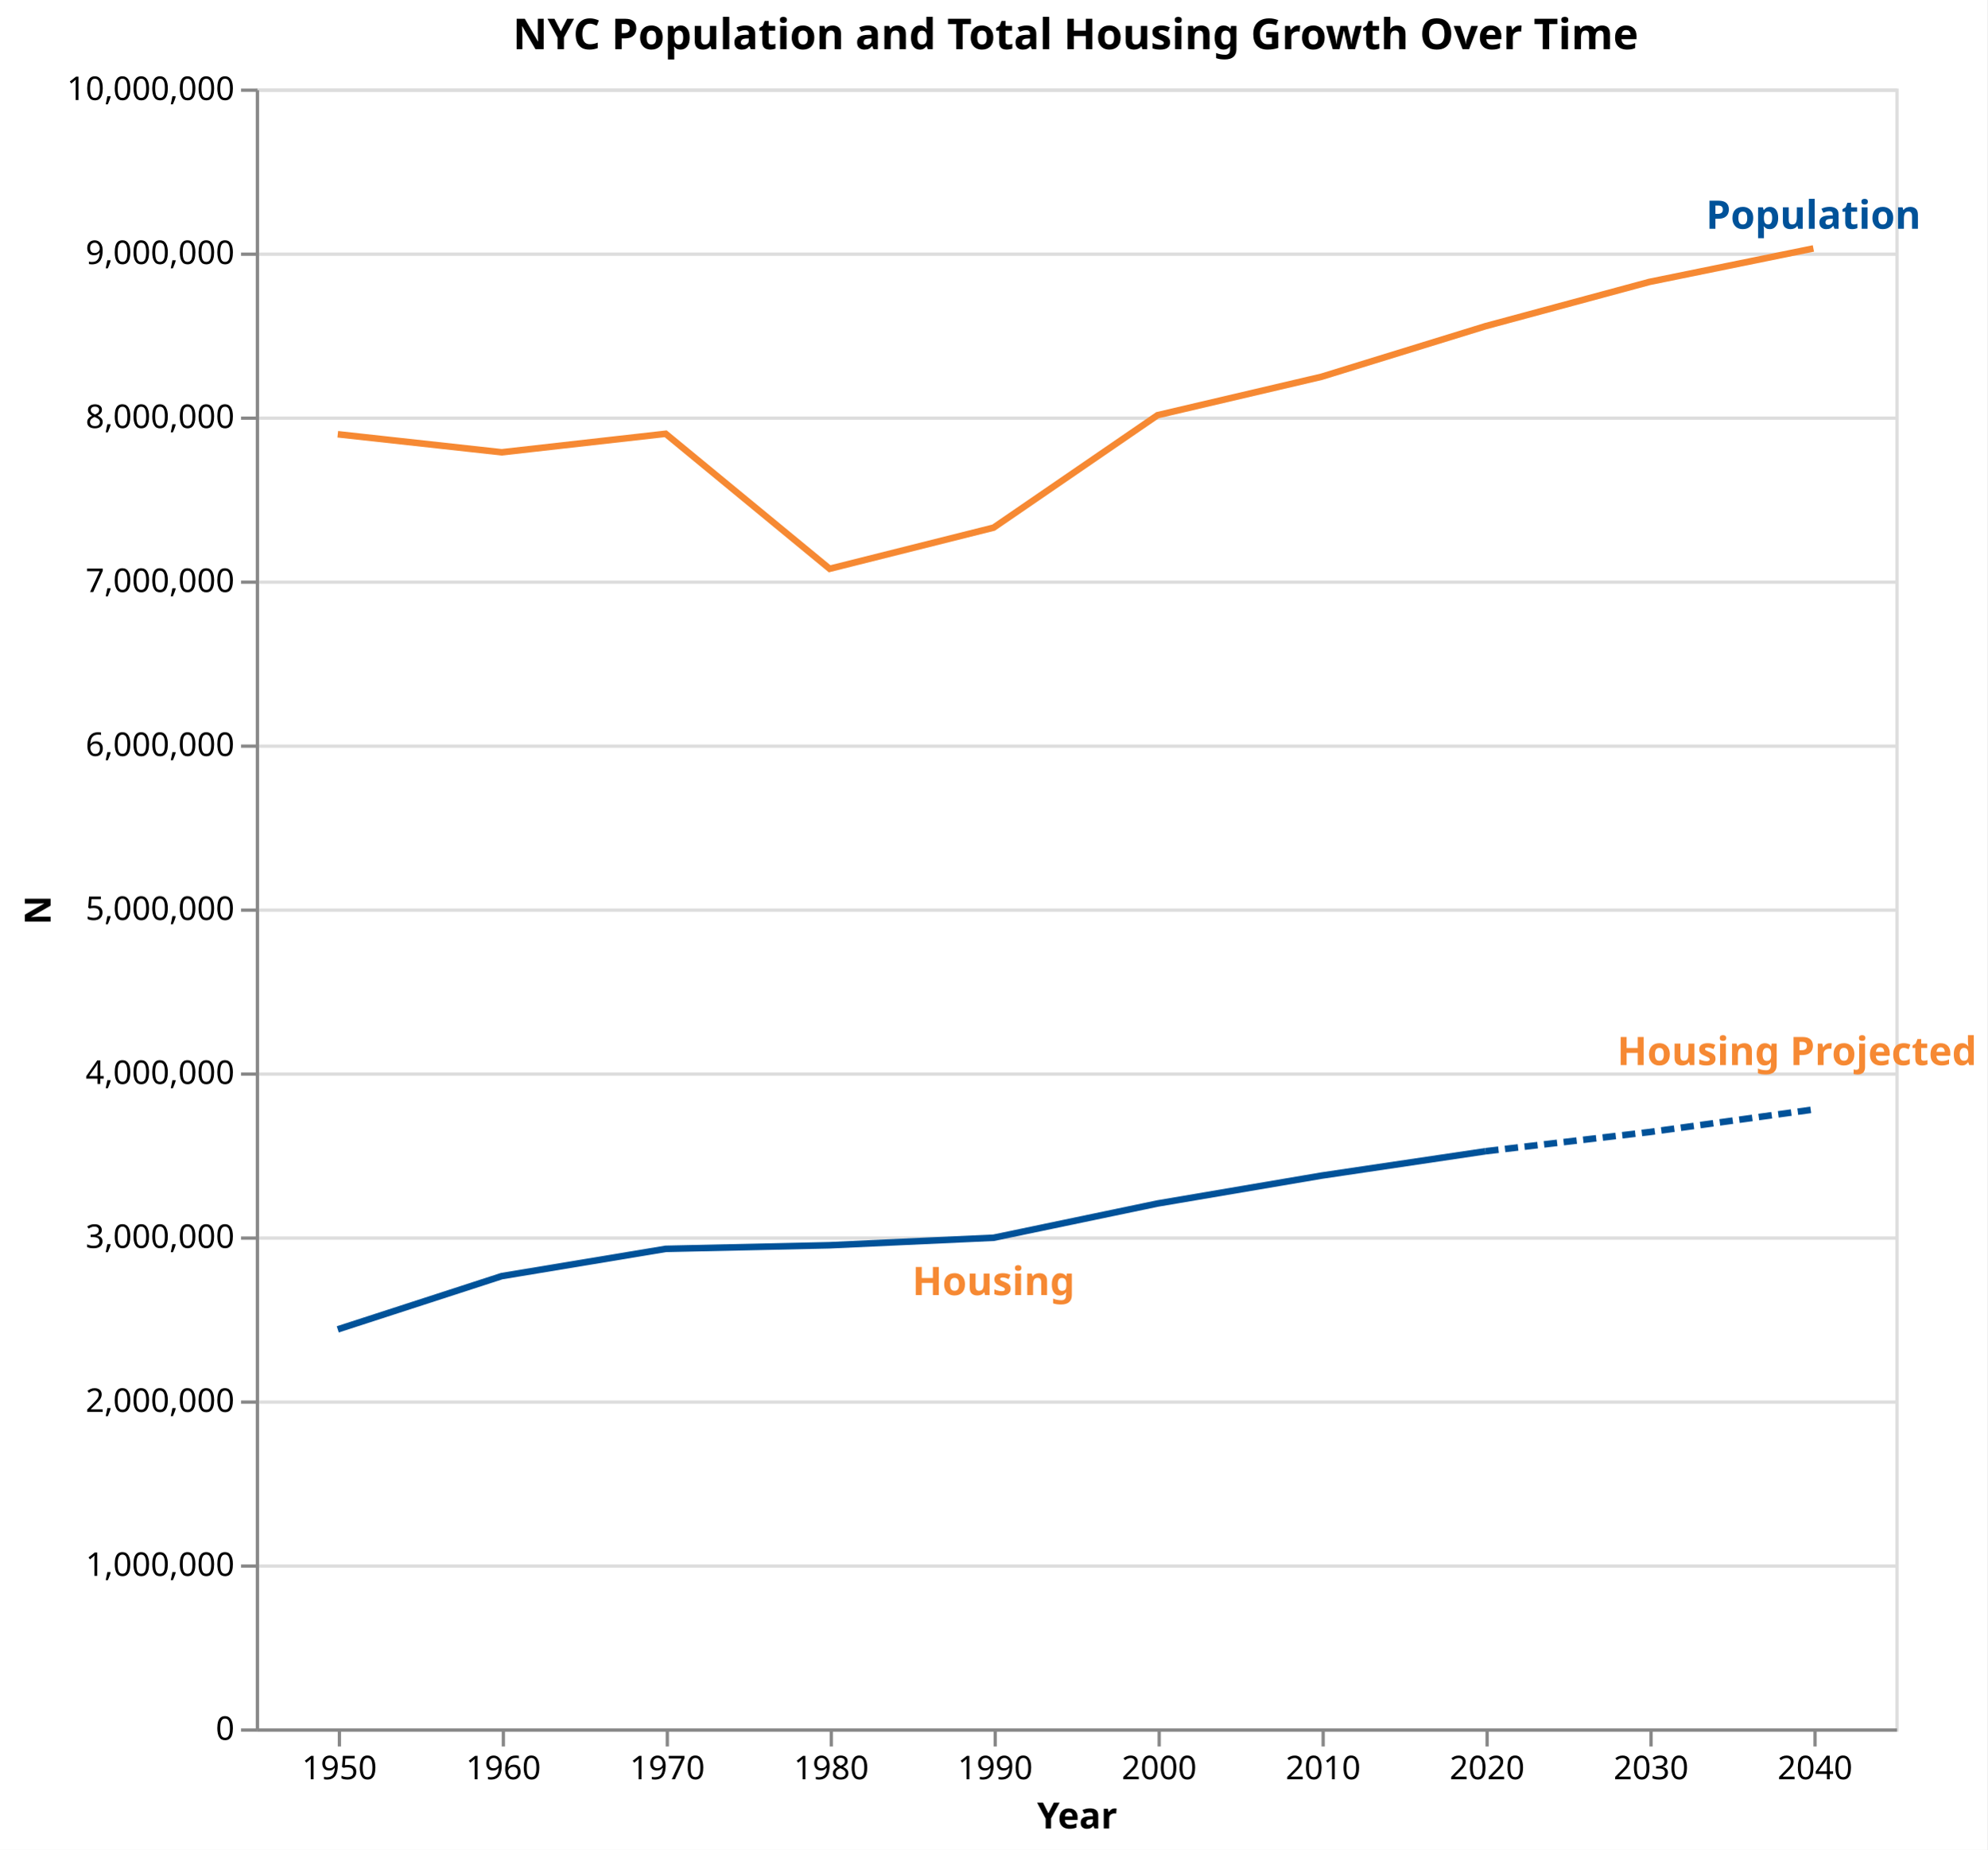
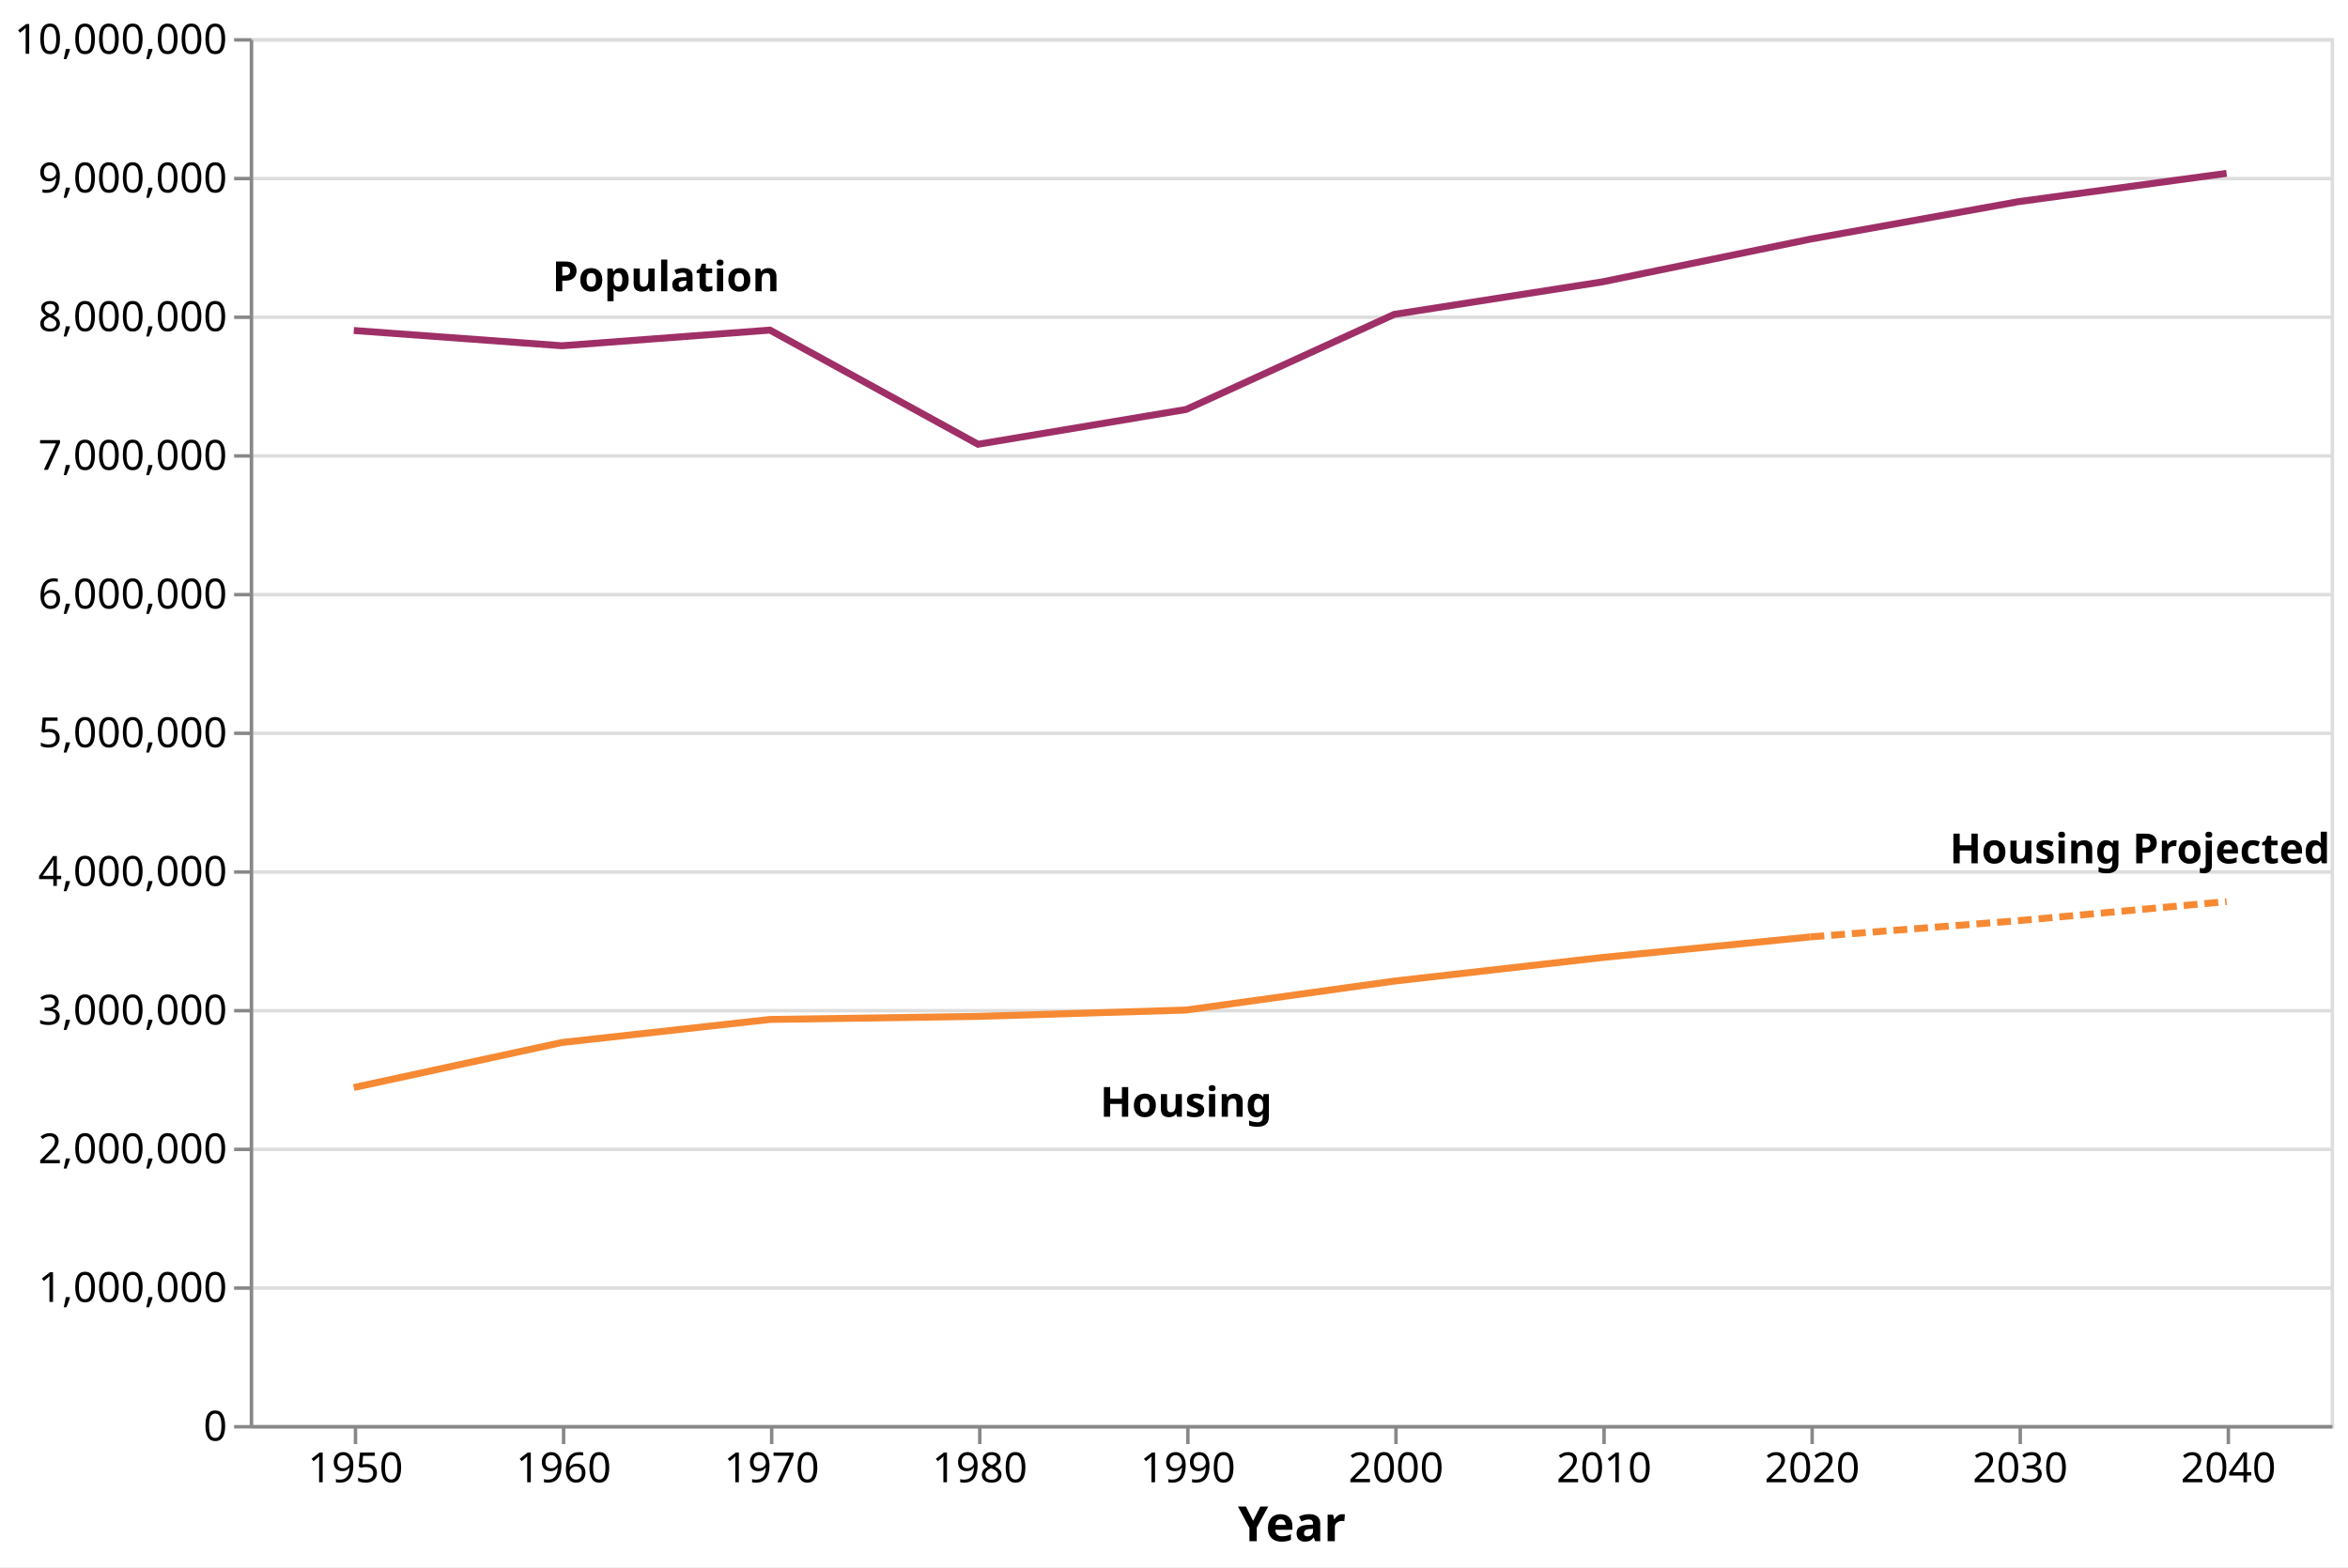
- <svg xmlns="http://www.w3.org/2000/svg" version="1.1" class="marks" width="606" height="564" viewBox="0 0 606 564">
-   <rect width="606" height="564" fill="white" />
-   <g fill="none" stroke-miterlimit="4" transform="translate(78,27)">
+ <svg xmlns="http://www.w3.org/2000/svg" version="1.1" class="marks" width="677" height="452" viewBox="0 0 677 452">
+   <rect width="677" height="452" fill="white" />
+   <g fill="none" stroke-miterlimit="4" transform="translate(72,11)">
    <g class="mark-group role-frame root" role="graphics-object" aria-roledescription="group mark container">
      <g transform="translate(0,0)">
-         <path class="background" aria-hidden="true" d="M0.5,0.5h500v500h-500Z" stroke="#ddd" />
+         <path class="background" aria-hidden="true" d="M0.5,0.5h600v400h-600Z" stroke="#ddd" />
        <g>
          <g class="mark-group role-axis" aria-hidden="true">
            <g transform="translate(0.5,0.5)">
              <path class="background" aria-hidden="true" d="M0,0h0v0h0Z" pointer-events="none" />
              <g>
                <g class="mark-rule role-axis-grid" pointer-events="none">
-                   <line transform="translate(0,500)" x2="500" y2="0" stroke="#ddd" stroke-width="1" opacity="1" />
-                   <line transform="translate(0,450)" x2="500" y2="0" stroke="#ddd" stroke-width="1" opacity="1" />
-                   <line transform="translate(0,400)" x2="500" y2="0" stroke="#ddd" stroke-width="1" opacity="1" />
-                   <line transform="translate(0,350)" x2="500" y2="0" stroke="#ddd" stroke-width="1" opacity="1" />
-                   <line transform="translate(0,300)" x2="500" y2="0" stroke="#ddd" stroke-width="1" opacity="1" />
-                   <line transform="translate(0,250)" x2="500" y2="0" stroke="#ddd" stroke-width="1" opacity="1" />
-                   <line transform="translate(0,200)" x2="500" y2="0" stroke="#ddd" stroke-width="1" opacity="1" />
-                   <line transform="translate(0,150)" x2="500" y2="0" stroke="#ddd" stroke-width="1" opacity="1" />
-                   <line transform="translate(0,100)" x2="500" y2="0" stroke="#ddd" stroke-width="1" opacity="1" />
-                   <line transform="translate(0,50)" x2="500" y2="0" stroke="#ddd" stroke-width="1" opacity="1" />
-                   <line transform="translate(0,0)" x2="500" y2="0" stroke="#ddd" stroke-width="1" opacity="1" />
+                   <line transform="translate(0,400)" x2="600" y2="0" stroke="#ddd" stroke-width="1" opacity="1" />
+                   <line transform="translate(0,360)" x2="600" y2="0" stroke="#ddd" stroke-width="1" opacity="1" />
+                   <line transform="translate(0,320)" x2="600" y2="0" stroke="#ddd" stroke-width="1" opacity="1" />
+                   <line transform="translate(0,280)" x2="600" y2="0" stroke="#ddd" stroke-width="1" opacity="1" />
+                   <line transform="translate(0,240)" x2="600" y2="0" stroke="#ddd" stroke-width="1" opacity="1" />
+                   <line transform="translate(0,200)" x2="600" y2="0" stroke="#ddd" stroke-width="1" opacity="1" />
+                   <line transform="translate(0,160)" x2="600" y2="0" stroke="#ddd" stroke-width="1" opacity="1" />
+                   <line transform="translate(0,120)" x2="600" y2="0" stroke="#ddd" stroke-width="1" opacity="1" />
+                   <line transform="translate(0,80)" x2="600" y2="0" stroke="#ddd" stroke-width="1" opacity="1" />
+                   <line transform="translate(0,40)" x2="600" y2="0" stroke="#ddd" stroke-width="1" opacity="1" />
+                   <line transform="translate(0,0)" x2="600" y2="0" stroke="#ddd" stroke-width="1" opacity="1" />
                </g>
              </g>
              <path class="foreground" aria-hidden="true" d="" pointer-events="none" display="none" />
            </g>
          </g>
          <g class="mark-group role-axis" role="graphics-symbol" aria-roledescription="axis" aria-label="X-axis titled 'Year' for a discrete scale with 10 values: 1950, 1960, 1970, 1980, 1990, ending with 2040">
-             <g transform="translate(0.5,500.5)">
+             <g transform="translate(0.5,400.5)">
              <path class="background" aria-hidden="true" d="M0,0h0v0h0Z" pointer-events="none" />
              <g>
                <g class="mark-rule role-axis-tick" pointer-events="none">
-                   <line transform="translate(25,0)" x2="0" y2="5" stroke="#888" stroke-width="1" opacity="1" />
-                   <line transform="translate(75,0)" x2="0" y2="5" stroke="#888" stroke-width="1" opacity="1" />
-                   <line transform="translate(125,0)" x2="0" y2="5" stroke="#888" stroke-width="1" opacity="1" />
-                   <line transform="translate(175,0)" x2="0" y2="5" stroke="#888" stroke-width="1" opacity="1" />
-                   <line transform="translate(225,0)" x2="0" y2="5" stroke="#888" stroke-width="1" opacity="1" />
-                   <line transform="translate(275,0)" x2="0" y2="5" stroke="#888" stroke-width="1" opacity="1" />
-                   <line transform="translate(325,0)" x2="0" y2="5" stroke="#888" stroke-width="1" opacity="1" />
-                   <line transform="translate(375,0)" x2="0" y2="5" stroke="#888" stroke-width="1" opacity="1" />
-                   <line transform="translate(425,0)" x2="0" y2="5" stroke="#888" stroke-width="1" opacity="1" />
-                   <line transform="translate(475,0)" x2="0" y2="5" stroke="#888" stroke-width="1" opacity="1" />
+                   <line transform="translate(30,0)" x2="0" y2="5" stroke="#888" stroke-width="1" opacity="1" />
+                   <line transform="translate(90,0)" x2="0" y2="5" stroke="#888" stroke-width="1" opacity="1" />
+                   <line transform="translate(150,0)" x2="0" y2="5" stroke="#888" stroke-width="1" opacity="1" />
+                   <line transform="translate(210,0)" x2="0" y2="5" stroke="#888" stroke-width="1" opacity="1" />
+                   <line transform="translate(270,0)" x2="0" y2="5" stroke="#888" stroke-width="1" opacity="1" />
+                   <line transform="translate(330,0)" x2="0" y2="5" stroke="#888" stroke-width="1" opacity="1" />
+                   <line transform="translate(390,0)" x2="0" y2="5" stroke="#888" stroke-width="1" opacity="1" />
+                   <line transform="translate(450,0)" x2="0" y2="5" stroke="#888" stroke-width="1" opacity="1" />
+                   <line transform="translate(510,0)" x2="0" y2="5" stroke="#888" stroke-width="1" opacity="1" />
+                   <line transform="translate(570,0)" x2="0" y2="5" stroke="#888" stroke-width="1" opacity="1" />
                </g>
                <g class="mark-text role-axis-label" pointer-events="none">
-                   <text text-anchor="middle" transform="translate(25,15)" font-family="sans-serif" font-size="10px" fill="#000" opacity="1">1950</text>
-                   <text text-anchor="middle" transform="translate(75,15)" font-family="sans-serif" font-size="10px" fill="#000" opacity="1">1960</text>
-                   <text text-anchor="middle" transform="translate(125,15)" font-family="sans-serif" font-size="10px" fill="#000" opacity="1">1970</text>
-                   <text text-anchor="middle" transform="translate(175,15)" font-family="sans-serif" font-size="10px" fill="#000" opacity="1">1980</text>
-                   <text text-anchor="middle" transform="translate(225,15)" font-family="sans-serif" font-size="10px" fill="#000" opacity="1">1990</text>
-                   <text text-anchor="middle" transform="translate(275,15)" font-family="sans-serif" font-size="10px" fill="#000" opacity="1">2000</text>
-                   <text text-anchor="middle" transform="translate(325,15)" font-family="sans-serif" font-size="10px" fill="#000" opacity="1">2010</text>
-                   <text text-anchor="middle" transform="translate(375,15)" font-family="sans-serif" font-size="10px" fill="#000" opacity="1">2020</text>
-                   <text text-anchor="middle" transform="translate(425,15)" font-family="sans-serif" font-size="10px" fill="#000" opacity="1">2030</text>
-                   <text text-anchor="middle" transform="translate(475,15)" font-family="sans-serif" font-size="10px" fill="#000" opacity="1">2040</text>
+                   <text text-anchor="middle" transform="translate(30,16)" font-family="sans-serif" font-size="12px" fill="#000" opacity="1">1950</text>
+                   <text text-anchor="middle" transform="translate(90,16)" font-family="sans-serif" font-size="12px" fill="#000" opacity="1">1960</text>
+                   <text text-anchor="middle" transform="translate(150,16)" font-family="sans-serif" font-size="12px" fill="#000" opacity="1">1970</text>
+                   <text text-anchor="middle" transform="translate(210,16)" font-family="sans-serif" font-size="12px" fill="#000" opacity="1">1980</text>
+                   <text text-anchor="middle" transform="translate(270,16)" font-family="sans-serif" font-size="12px" fill="#000" opacity="1">1990</text>
+                   <text text-anchor="middle" transform="translate(330,16)" font-family="sans-serif" font-size="12px" fill="#000" opacity="1">2000</text>
+                   <text text-anchor="middle" transform="translate(390,16)" font-family="sans-serif" font-size="12px" fill="#000" opacity="1">2010</text>
+                   <text text-anchor="middle" transform="translate(450,16)" font-family="sans-serif" font-size="12px" fill="#000" opacity="1">2020</text>
+                   <text text-anchor="middle" transform="translate(510,16)" font-family="sans-serif" font-size="12px" fill="#000" opacity="1">2030</text>
+                   <text text-anchor="middle" transform="translate(570,16)" font-family="sans-serif" font-size="12px" fill="#000" opacity="1">2040</text>
                </g>
                <g class="mark-rule role-axis-domain" pointer-events="none">
-                   <line transform="translate(0,0)" x2="500" y2="0" stroke="#888" stroke-width="1" opacity="1" />
+                   <line transform="translate(0,0)" x2="600" y2="0" stroke="#888" stroke-width="1" opacity="1" />
                </g>
                <g class="mark-text role-axis-title" pointer-events="none">
-                   <text text-anchor="middle" transform="translate(250,30)" font-family="sans-serif" font-size="11px" font-weight="bold" fill="#000" opacity="1">Year</text>
+                   <text text-anchor="middle" transform="translate(300,33)" font-family="sans-serif" font-size="14px" font-weight="bold" fill="#000" opacity="1">Year</text>
                </g>
              </g>
              <path class="foreground" aria-hidden="true" d="" pointer-events="none" display="none" />
            </g>
          </g>
-           <g class="mark-group role-axis" role="graphics-symbol" aria-roledescription="axis" aria-label="Y-axis titled 'N' for a linear scale with values from 0 to 10,000,000">
+           <g class="mark-group role-axis" role="graphics-symbol" aria-roledescription="axis" aria-label="Y-axis for a linear scale with values from 0 to 10,000,000">
            <g transform="translate(0.5,0.5)">
              <path class="background" aria-hidden="true" d="M0,0h0v0h0Z" pointer-events="none" />
              <g>
                <g class="mark-rule role-axis-tick" pointer-events="none">
-                   <line transform="translate(0,500)" x2="-5" y2="0" stroke="#888" stroke-width="1" opacity="1" />
-                   <line transform="translate(0,450)" x2="-5" y2="0" stroke="#888" stroke-width="1" opacity="1" />
                  <line transform="translate(0,400)" x2="-5" y2="0" stroke="#888" stroke-width="1" opacity="1" />
-                   <line transform="translate(0,350)" x2="-5" y2="0" stroke="#888" stroke-width="1" opacity="1" />
-                   <line transform="translate(0,300)" x2="-5" y2="0" stroke="#888" stroke-width="1" opacity="1" />
-                   <line transform="translate(0,250)" x2="-5" y2="0" stroke="#888" stroke-width="1" opacity="1" />
+                   <line transform="translate(0,360)" x2="-5" y2="0" stroke="#888" stroke-width="1" opacity="1" />
+                   <line transform="translate(0,320)" x2="-5" y2="0" stroke="#888" stroke-width="1" opacity="1" />
+                   <line transform="translate(0,280)" x2="-5" y2="0" stroke="#888" stroke-width="1" opacity="1" />
+                   <line transform="translate(0,240)" x2="-5" y2="0" stroke="#888" stroke-width="1" opacity="1" />
                  <line transform="translate(0,200)" x2="-5" y2="0" stroke="#888" stroke-width="1" opacity="1" />
-                   <line transform="translate(0,150)" x2="-5" y2="0" stroke="#888" stroke-width="1" opacity="1" />
-                   <line transform="translate(0,100)" x2="-5" y2="0" stroke="#888" stroke-width="1" opacity="1" />
-                   <line transform="translate(0,50)" x2="-5" y2="0" stroke="#888" stroke-width="1" opacity="1" />
+                   <line transform="translate(0,160)" x2="-5" y2="0" stroke="#888" stroke-width="1" opacity="1" />
+                   <line transform="translate(0,120)" x2="-5" y2="0" stroke="#888" stroke-width="1" opacity="1" />
+                   <line transform="translate(0,80)" x2="-5" y2="0" stroke="#888" stroke-width="1" opacity="1" />
+                   <line transform="translate(0,40)" x2="-5" y2="0" stroke="#888" stroke-width="1" opacity="1" />
                  <line transform="translate(0,0)" x2="-5" y2="0" stroke="#888" stroke-width="1" opacity="1" />
                </g>
                <g class="mark-text role-axis-label" pointer-events="none">
-                   <text text-anchor="end" transform="translate(-7,503)" font-family="sans-serif" font-size="10px" fill="#000" opacity="1">0</text>
-                   <text text-anchor="end" transform="translate(-7,453)" font-family="sans-serif" font-size="10px" fill="#000" opacity="1">1,000,000</text>
-                   <text text-anchor="end" transform="translate(-7,403)" font-family="sans-serif" font-size="10px" fill="#000" opacity="1">2,000,000</text>
-                   <text text-anchor="end" transform="translate(-7,353)" font-family="sans-serif" font-size="10px" fill="#000" opacity="1">3,000,000</text>
-                   <text text-anchor="end" transform="translate(-7,303)" font-family="sans-serif" font-size="10px" fill="#000" opacity="1">4,000,000</text>
-                   <text text-anchor="end" transform="translate(-7,253)" font-family="sans-serif" font-size="10px" fill="#000" opacity="1">5,000,000</text>
-                   <text text-anchor="end" transform="translate(-7,203)" font-family="sans-serif" font-size="10px" fill="#000" opacity="1">6,000,000</text>
-                   <text text-anchor="end" transform="translate(-7,153)" font-family="sans-serif" font-size="10px" fill="#000" opacity="1">7,000,000</text>
-                   <text text-anchor="end" transform="translate(-7,103)" font-family="sans-serif" font-size="10px" fill="#000" opacity="1">8,000,000</text>
-                   <text text-anchor="end" transform="translate(-7,53)" font-family="sans-serif" font-size="10px" fill="#000" opacity="1">9,000,000</text>
-                   <text text-anchor="end" transform="translate(-7,3)" font-family="sans-serif" font-size="10px" fill="#000" opacity="1">10,000,000</text>
+                   <text text-anchor="end" transform="translate(-7,404)" font-family="sans-serif" font-size="12px" fill="#000" opacity="1">0</text>
+                   <text text-anchor="end" transform="translate(-7,364)" font-family="sans-serif" font-size="12px" fill="#000" opacity="1">1,000,000</text>
+                   <text text-anchor="end" transform="translate(-7,324)" font-family="sans-serif" font-size="12px" fill="#000" opacity="1">2,000,000</text>
+                   <text text-anchor="end" transform="translate(-7,284)" font-family="sans-serif" font-size="12px" fill="#000" opacity="1">3,000,000</text>
+                   <text text-anchor="end" transform="translate(-7,244)" font-family="sans-serif" font-size="12px" fill="#000" opacity="1">4,000,000</text>
+                   <text text-anchor="end" transform="translate(-7,204)" font-family="sans-serif" font-size="12px" fill="#000" opacity="1">5,000,000</text>
+                   <text text-anchor="end" transform="translate(-7,164)" font-family="sans-serif" font-size="12px" fill="#000" opacity="1">6,000,000</text>
+                   <text text-anchor="end" transform="translate(-7,124)" font-family="sans-serif" font-size="12px" fill="#000" opacity="1">7,000,000</text>
+                   <text text-anchor="end" transform="translate(-7,84)" font-family="sans-serif" font-size="12px" fill="#000" opacity="1">8,000,000</text>
+                   <text text-anchor="end" transform="translate(-7,44)" font-family="sans-serif" font-size="12px" fill="#000" opacity="1">9,000,000</text>
+                   <text text-anchor="end" transform="translate(-7,4)" font-family="sans-serif" font-size="12px" fill="#000" opacity="1">10,000,000</text>
                </g>
                <g class="mark-rule role-axis-domain" pointer-events="none">
-                   <line transform="translate(0,500)" x2="0" y2="-500" stroke="#888" stroke-width="1" opacity="1" />
-                 </g>
-                 <g class="mark-text role-axis-title" pointer-events="none">
-                   <text text-anchor="middle" transform="translate(-61.06667,250) rotate(-90) translate(0,-2)" font-family="sans-serif" font-size="11px" font-weight="bold" fill="#000" opacity="1">N</text>
+                   <line transform="translate(0,400)" x2="0" y2="-400" stroke="#888" stroke-width="1" opacity="1" />
                </g>
              </g>
              <path class="foreground" aria-hidden="true" d="" pointer-events="none" display="none" />
            </g>
          </g>
          <g class="mark-line role-mark layer_0_marks" role="graphics-object" aria-roledescription="line mark container">
-             <path aria-label="Year: 1950; N: 7891957" role="graphics-symbol" aria-roledescription="line mark" d="M25,105.402L75,110.901L125,105.257L175,146.418L225,133.872L275,99.586L325,87.869L375,72.451L375,72.451L425,58.949L475,48.743" stroke="#F68933" stroke-width="2" />
+             <path aria-label="Year: 1950; Population: 7891957" role="graphics-symbol" aria-roledescription="line mark" d="M30,84.322L90,88.721L150,84.206L210,117.134L270,107.097L330,79.669L390,70.295L450,57.961L450,57.961L510,47.159L570,38.994" stroke="#9f2f67" stroke-width="2" />
          </g>
          <g class="mark-group role-scope layer_1_pathgroup" role="graphics-object" aria-roledescription="group mark container">
            <g transform="translate(0,0)">
-               <path class="background" aria-hidden="true" d="M0,0h500v500h-500Z" />
+               <path class="background" aria-hidden="true" d="M0,0h600v400h-600Z" />
              <g>
                <g class="mark-line role-mark layer_1_marks" role="graphics-object" aria-roledescription="line mark container">
-                   <path aria-label="year: 1950; total_housing_units: 2433465; Linear Projection: false" role="graphics-symbol" aria-roledescription="line mark" d="M25,378.327L75,362.094L125,353.781L175,352.68L225,350.392L275,339.954L325,331.447L375,324.02" stroke="#005299" stroke-width="2" stroke-dasharray="1,0" />
+                   <path aria-label="year: 1950; total_housing_units: 2433465; Linear Projection: false" role="graphics-symbol" aria-roledescription="line mark" d="M30,302.661L90,289.675L150,283.025L210,282.144L270,280.313L330,271.964L390,265.158L450,259.216" stroke="#F68933" stroke-width="2" stroke-dasharray="1,0" />
                </g>
              </g>
              <path class="foreground" aria-hidden="true" d="" display="none" />
            </g>
            <g transform="translate(0,0)">
-               <path class="background" aria-hidden="true" d="M0,0h500v500h-500Z" />
+               <path class="background" aria-hidden="true" d="M0,0h600v400h-600Z" />
              <g>
                <g class="mark-line role-mark layer_1_marks" role="graphics-object" aria-roledescription="line mark container">
-                   <path aria-label="year: 2020; total_housing_units: 3519595; Linear Projection: true" role="graphics-symbol" aria-roledescription="line mark" d="M375,324.02L425,318.168L475,311.297" stroke="#005299" stroke-width="2" stroke-dasharray="4,2" />
+                   <path aria-label="year: 2020; total_housing_units: 3519595; Linear Projection: true" role="graphics-symbol" aria-roledescription="line mark" d="M450,259.216L510,254.534L570,249.038" stroke="#F68933" stroke-width="2" stroke-dasharray="4,2" />
                </g>
              </g>
              <path class="foreground" aria-hidden="true" d="" display="none" />
            </g>
          </g>
          <g class="mark-text role-mark layer_2_marks" role="graphics-object" aria-roledescription="text mark container">
-             <text aria-label="year: 2040; Population: 9025145" role="graphics-symbol" aria-roledescription="text mark" text-anchor="middle" transform="translate(475,42.74275)" font-family="sans-serif" font-size="12px" font-weight="bold" fill="#005299">Population</text>
+             <text aria-label="year: 2040; Population: 9025145" role="graphics-symbol" aria-roledescription="text mark" text-anchor="middle" transform="translate(120,72.9942)" font-family="sans-serif" font-size="12px" font-weight="bold" fill="black">Population</text>
          </g>
          <g class="mark-text role-mark layer_3_marks" role="graphics-object" aria-roledescription="text mark container">
-             <text aria-label="year: 1990; Population: 7322564" role="graphics-symbol" aria-roledescription="text mark" text-anchor="middle" transform="translate(225,367.8718)" font-family="sans-serif" font-size="12px" font-weight="bold" fill="#F68933">Housing</text>
+             <text aria-label="year: 1990; Population: 7322564" role="graphics-symbol" aria-roledescription="text mark" text-anchor="middle" transform="translate(270,311.0974)" font-family="sans-serif" font-size="12px" font-weight="bold" fill="black">Housing</text>
          </g>
          <g class="mark-text role-mark layer_4_marks" role="graphics-object" aria-roledescription="text mark container">
-             <text aria-label="year: 2040; Population: 9025145" role="graphics-symbol" aria-roledescription="text mark" text-anchor="middle" transform="translate(470,297.7428)" font-family="sans-serif" font-size="12px" font-weight="bold" fill="#F68933">Housing Projected</text>
-           </g>
-           <g class="mark-group role-title">
-             <g transform="translate(250,-22)">
-               <path class="background" aria-hidden="true" d="M0,0h0v0h0Z" pointer-events="none" />
-               <g>
-                 <g class="mark-text role-title-text" role="graphics-symbol" aria-roledescription="title" aria-label="Title text 'NYC Population and Total Housing Growth Over Time'" pointer-events="none">
-                   <text text-anchor="middle" transform="translate(0,10)" font-family="sans-serif" font-size="13px" font-weight="bold" fill="#000" opacity="1">NYC Population and Total Housing Growth Over Time</text>
-                 </g>
-               </g>
-               <path class="foreground" aria-hidden="true" d="" pointer-events="none" display="none" />
-             </g>
+             <text aria-label="year: 2040; Population: 9025145" role="graphics-symbol" aria-roledescription="text mark" text-anchor="middle" transform="translate(545,237.9942)" font-family="sans-serif" font-size="12px" font-weight="bold" fill="#000000">Housing Projected</text>
          </g>
        </g>
        <path class="foreground" aria-hidden="true" d="" display="none" />
      </g>
    </g>
  </g>
</svg>
